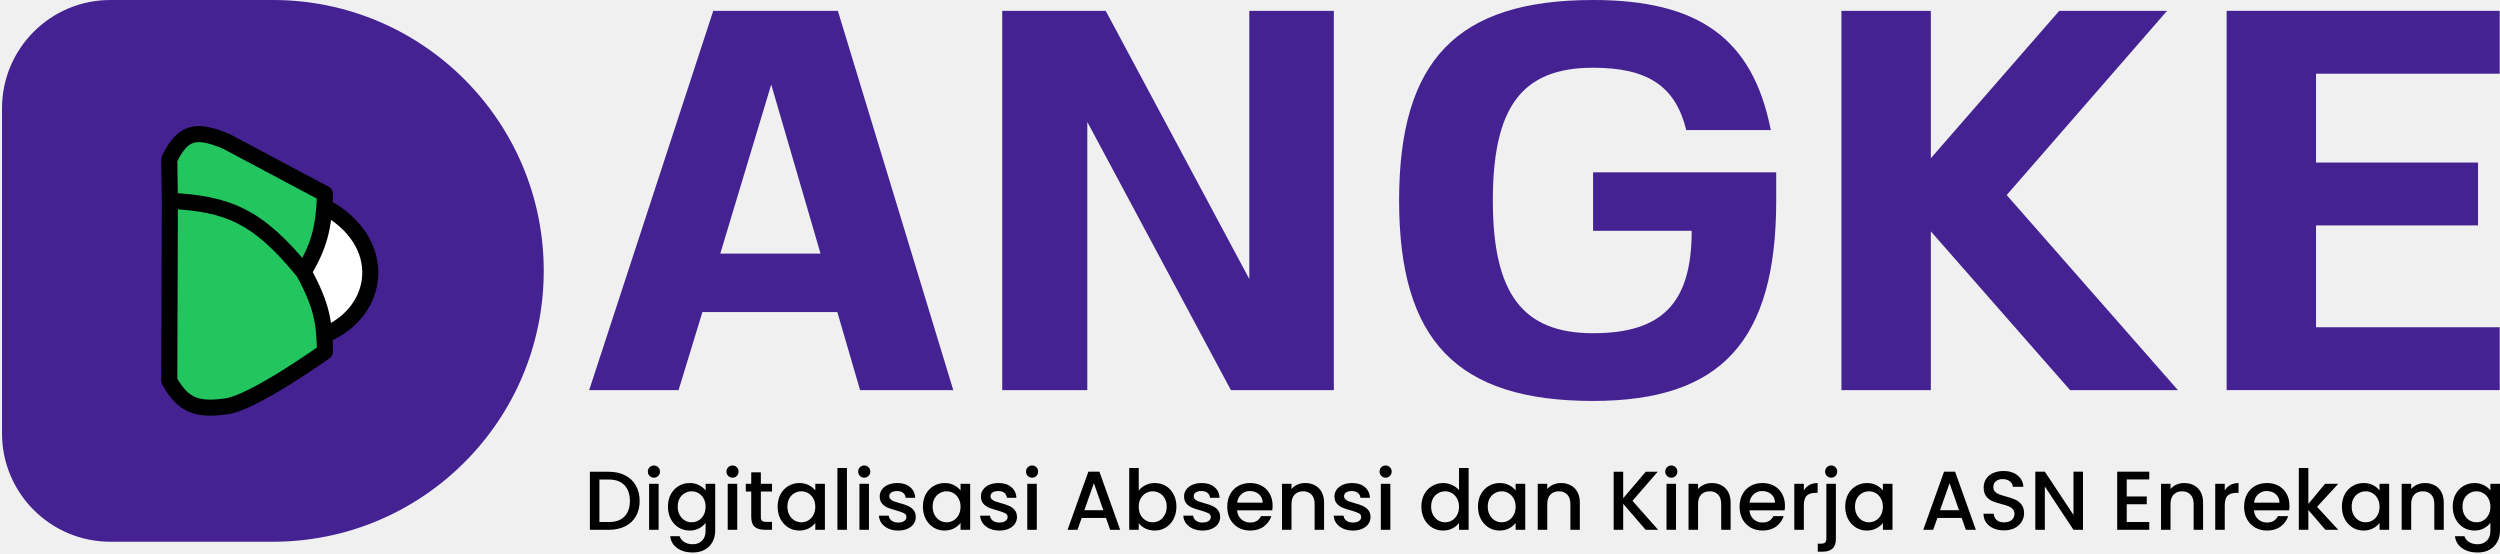
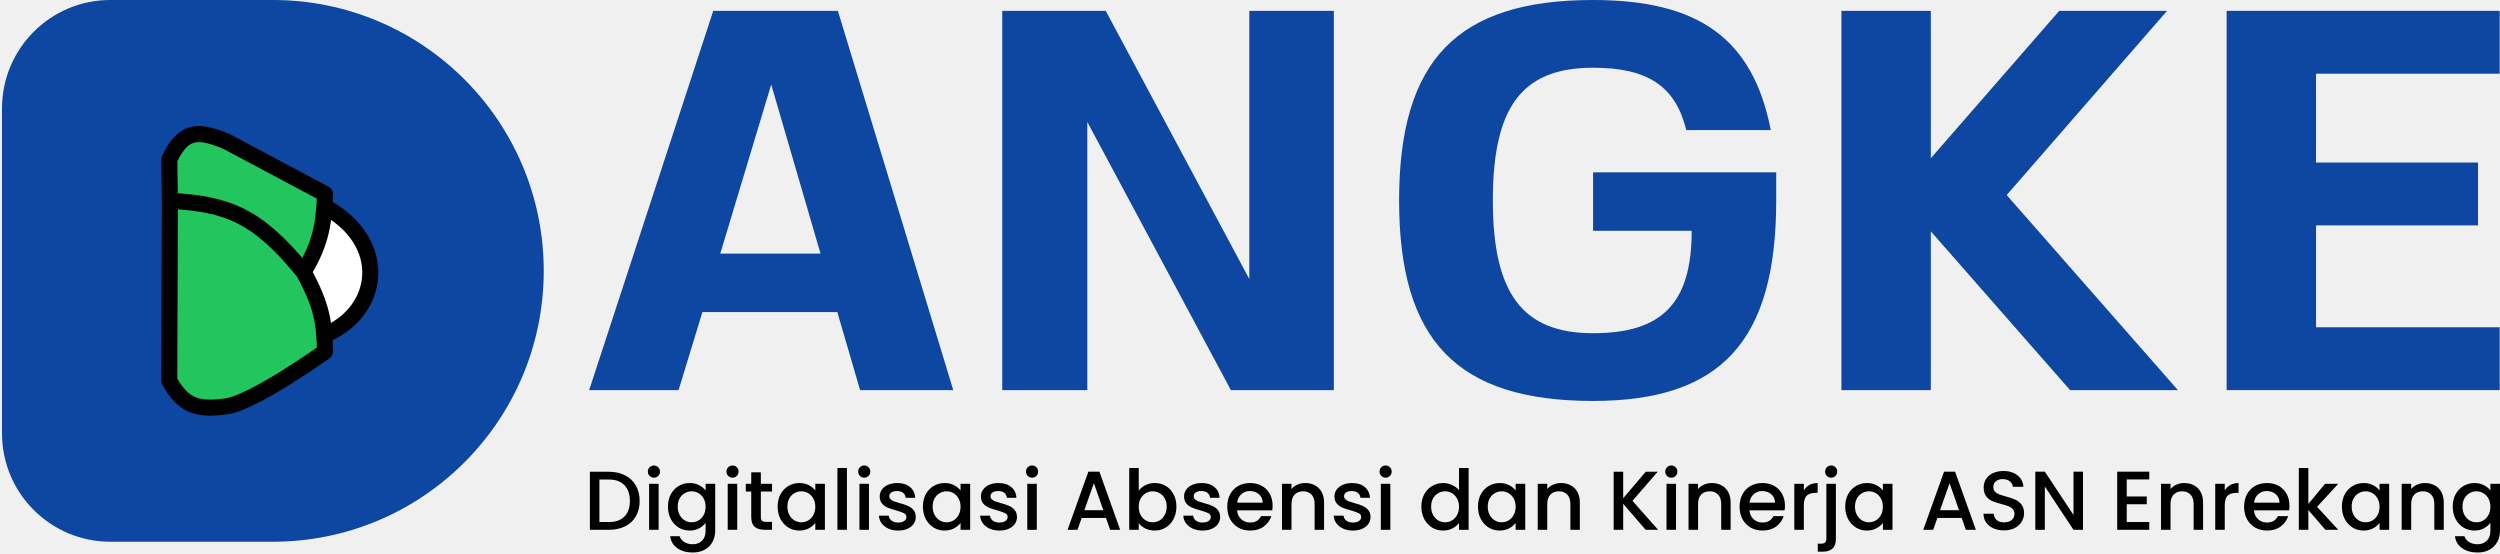
<svg xmlns="http://www.w3.org/2000/svg" width="623" height="138" viewBox="0 0 623 138" fill="none">
  <rect x="42.181" y="33.413" width="67.162" height="69.525" fill="#22C55E" />
  <path d="M78.805 56.722C79.019 55.513 79.674 54.426 80.644 53.672C81.628 52.906 82.865 52.539 84.108 52.645L85.147 52.733C89.096 53.068 92.131 56.37 92.131 60.334V75.823C92.131 79.847 88.637 82.979 84.637 82.541C81.754 82.225 79.394 80.105 78.772 77.272L77.432 71.169C76.998 69.192 76.957 67.149 77.31 65.156L78.805 56.722Z" fill="white" />
-   <path fill-rule="evenodd" clip-rule="evenodd" d="M27.5 0C12.588 0 0.5 12.088 0.5 27V108C0.5 122.912 12.588 135 27.5 135H68C105.279 135 135.5 104.779 135.5 67.5C135.5 30.221 105.279 0 68 0H27.5ZM88.394 79.017C95.518 71.734 94.331 59.052 84.832 53.569L81.57 51.685C81.641 50.677 81.692 49.611 81.726 48.472C81.737 48.138 81.558 47.826 81.264 47.666L57.471 34.674C57.447 34.661 57.422 34.649 57.397 34.638C53.715 33.047 50.815 32.282 48.36 33.023C45.857 33.778 44.104 35.998 42.437 39.518C42.379 39.641 42.35 39.775 42.352 39.911L42.499 50.16L42.352 94.712C42.351 94.857 42.386 94.999 42.454 95.128C44.221 98.492 46.144 100.523 48.603 101.529C51.028 102.521 53.824 102.45 57.17 101.972C58.991 101.712 61.424 100.681 63.971 99.363C66.546 98.031 69.338 96.35 71.909 94.707C74.481 93.063 76.844 91.45 78.563 90.248C79.423 89.647 80.122 89.148 80.607 88.8C80.849 88.625 81.038 88.489 81.167 88.395L81.314 88.288L81.364 88.251L81.364 88.251C81.365 88.251 81.365 88.251 80.839 87.535L81.365 88.251C81.597 88.079 81.733 87.806 81.727 87.517C81.699 86.145 81.654 84.872 81.569 83.655L84.832 81.771C86.189 80.988 87.376 80.058 88.394 79.017Z" fill="#442292" />
+   <path fill-rule="evenodd" clip-rule="evenodd" d="M27.5 0C12.588 0 0.5 12.088 0.5 27V108C0.5 122.912 12.588 135 27.5 135H68C105.279 135 135.5 104.779 135.5 67.5C135.5 30.221 105.279 0 68 0H27.5ZM88.394 79.017C95.518 71.734 94.331 59.052 84.832 53.569L81.57 51.685C81.641 50.677 81.692 49.611 81.726 48.472C81.737 48.138 81.558 47.826 81.264 47.666L57.471 34.674C57.447 34.661 57.422 34.649 57.397 34.638C53.715 33.047 50.815 32.282 48.36 33.023C45.857 33.778 44.104 35.998 42.437 39.518C42.379 39.641 42.35 39.775 42.352 39.911L42.499 50.16L42.352 94.712C42.351 94.857 42.386 94.999 42.454 95.128C44.221 98.492 46.144 100.523 48.603 101.529C51.028 102.521 53.824 102.45 57.17 101.972C58.991 101.712 61.424 100.681 63.971 99.363C66.546 98.031 69.338 96.35 71.909 94.707C74.481 93.063 76.844 91.45 78.563 90.248C79.423 89.647 80.122 89.148 80.607 88.8C80.849 88.625 81.038 88.489 81.167 88.395L81.314 88.288L81.364 88.251L81.364 88.251C81.365 88.251 81.365 88.251 80.839 87.535L81.365 88.251C81.597 88.079 81.733 87.806 81.727 87.517C81.699 86.145 81.654 84.872 81.569 83.655L84.832 81.771C86.189 80.988 87.376 80.058 88.394 79.017Z" fill="#0D47A1" />
  <path d="M81.163 51.637C96.955 60.323 94.981 77.44 81.163 83.362" stroke="black" stroke-width="4" />
  <path d="M75.664 67.797C79.502 61.212 80.723 56.977 80.994 48.315L56.432 35.25C48.83 32.049 45.583 32.723 42.181 39.719L42.333 50.034M75.664 67.797C80.179 76.042 80.841 80.279 80.994 87.623C80.994 87.623 63.282 100.303 56.432 101.256C49.581 102.209 45.72 101.407 42.181 94.842L42.333 50.034M75.664 67.797C64.193 53.655 56.675 50.793 42.333 50.034" stroke="black" stroke-width="4" stroke-linejoin="round" />
-   <path d="M622.927 18.363H577.155V40.507H617.527V56.169H577.155V81.553H622.927V97.216H554.876V2.701H622.927V18.363Z" fill="#442292" />
-   <path d="M481.163 2.701V39.427L513.164 2.701H540.033L500.066 48.608L542.733 97.216H515.864L481.163 57.655V97.216H458.885V2.701H481.163Z" fill="#442292" />
-   <path d="M396.995 57.519V42.937H442.632V49.958C442.632 84.929 428.995 99.916 396.995 99.916C363.104 99.916 348.657 84.929 348.657 49.958C348.657 14.987 363.104 0 396.995 0C423.459 0 436.826 9.722 441.282 32.405H420.218C417.518 21.468 410.632 16.878 396.995 16.878C379.307 16.878 372.015 26.599 372.015 49.958C372.015 73.182 379.442 83.038 396.995 83.038C414.277 83.038 421.568 75.477 421.568 57.519H396.995Z" fill="#442292" />
-   <path d="M311.329 2.701H332.392V97.216H306.738L270.957 30.38V97.216H249.759V2.701H275.548L311.329 69.537V2.701Z" fill="#442292" />
-   <path d="M214.332 97.216L208.661 77.773H175.04L169.099 97.216H146.821L177.741 2.701H208.796L237.555 97.216H214.332ZM192.188 21.064L179.496 63.191H204.475L192.188 21.064Z" fill="#442292" />
+   <path d="M622.927 18.363H577.155V40.507H617.527V56.169H577.155V81.553H622.927V97.216H554.876V2.701H622.927V18.363Z" fill="#0D47A1" />
+   <path d="M481.163 2.701V39.427L513.164 2.701H540.033L500.066 48.608L542.733 97.216H515.864L481.163 57.655V97.216H458.885V2.701H481.163Z" fill="#0D47A1" />
+   <path d="M396.995 57.519V42.937H442.632V49.958C442.632 84.929 428.995 99.916 396.995 99.916C363.104 99.916 348.657 84.929 348.657 49.958C348.657 14.987 363.104 0 396.995 0C423.459 0 436.826 9.722 441.282 32.405H420.218C417.518 21.468 410.632 16.878 396.995 16.878C379.307 16.878 372.015 26.599 372.015 49.958C372.015 73.182 379.442 83.038 396.995 83.038C414.277 83.038 421.568 75.477 421.568 57.519H396.995Z" fill="#0D47A1" />
+   <path d="M311.329 2.701H332.392V97.216H306.738L270.957 30.38V97.216H249.759V2.701H275.548L311.329 69.537V2.701Z" fill="#0D47A1" />
+   <path d="M214.332 97.216L208.661 77.773H175.04L169.099 97.216H146.821L177.741 2.701H208.796L237.555 97.216H214.332ZM192.188 21.064L179.496 63.191H204.475L192.188 21.064Z" fill="#0D47A1" />
  <path d="M616.631 120.371C617.519 120.371 618.303 120.551 618.983 120.912C619.677 121.259 620.218 121.696 620.606 122.223V120.558H623V132.213C623 133.267 622.778 134.204 622.334 135.023C621.89 135.855 621.245 136.507 620.398 136.979C619.566 137.451 618.567 137.686 617.401 137.686C615.847 137.686 614.557 137.319 613.53 136.583C612.504 135.862 611.921 134.877 611.782 133.628H614.134C614.314 134.225 614.696 134.703 615.279 135.064C615.875 135.439 616.583 135.626 617.401 135.626C618.359 135.626 619.129 135.335 619.711 134.752C620.308 134.169 620.606 133.323 620.606 132.213V130.298C620.204 130.839 619.656 131.297 618.962 131.672C618.282 132.033 617.505 132.213 616.631 132.213C615.632 132.213 614.717 131.963 613.884 131.464C613.066 130.95 612.413 130.243 611.928 129.341C611.456 128.425 611.22 127.392 611.22 126.24C611.22 125.088 611.456 124.069 611.928 123.181C612.413 122.293 613.066 121.606 613.884 121.12C614.717 120.621 615.632 120.371 616.631 120.371ZM620.606 126.282C620.606 125.491 620.44 124.804 620.107 124.221C619.788 123.639 619.365 123.195 618.837 122.889C618.31 122.584 617.741 122.431 617.131 122.431C616.52 122.431 615.951 122.584 615.424 122.889C614.897 123.181 614.467 123.618 614.134 124.2C613.815 124.769 613.655 125.449 613.655 126.24C613.655 127.031 613.815 127.725 614.134 128.321C614.467 128.918 614.897 129.376 615.424 129.695C615.965 130 616.534 130.153 617.131 130.153C617.741 130.153 618.31 130 618.837 129.695C619.365 129.389 619.788 128.946 620.107 128.363C620.44 127.766 620.606 127.072 620.606 126.282Z" fill="black" />
  <path d="M604.282 120.371C605.184 120.371 605.988 120.558 606.696 120.933C607.417 121.308 607.979 121.863 608.382 122.598C608.784 123.333 608.985 124.221 608.985 125.262V132.026H606.633V125.616C606.633 124.589 606.377 123.805 605.863 123.264C605.35 122.709 604.649 122.431 603.761 122.431C602.873 122.431 602.166 122.709 601.639 123.264C601.125 123.805 600.869 124.589 600.869 125.616V132.026H598.496V120.558H600.869V121.87C601.257 121.398 601.75 121.03 602.346 120.767C602.957 120.503 603.602 120.371 604.282 120.371Z" fill="black" />
  <path d="M583.6 126.24C583.6 125.088 583.836 124.069 584.307 123.181C584.793 122.293 585.445 121.606 586.264 121.12C587.096 120.621 588.012 120.371 589.011 120.371C589.913 120.371 590.696 120.551 591.362 120.912C592.042 121.259 592.583 121.696 592.986 122.223V120.558H595.379V132.026H592.986V130.319C592.583 130.86 592.035 131.311 591.342 131.672C590.648 132.033 589.857 132.213 588.969 132.213C587.984 132.213 587.082 131.963 586.264 131.464C585.445 130.95 584.793 130.243 584.307 129.341C583.836 128.425 583.6 127.392 583.6 126.24ZM592.986 126.282C592.986 125.491 592.819 124.804 592.486 124.221C592.167 123.639 591.744 123.195 591.217 122.889C590.689 122.584 590.121 122.431 589.51 122.431C588.9 122.431 588.331 122.584 587.804 122.889C587.276 123.181 586.846 123.618 586.513 124.2C586.194 124.769 586.035 125.449 586.035 126.24C586.035 127.031 586.194 127.725 586.513 128.321C586.846 128.918 587.276 129.376 587.804 129.695C588.345 130 588.914 130.153 589.51 130.153C590.121 130.153 590.689 130 591.217 129.695C591.744 129.389 592.167 128.946 592.486 128.363C592.819 127.766 592.986 127.072 592.986 126.282Z" fill="black" />
  <path d="M577.404 126.302L582.69 132.025H579.485L575.24 127.093V132.025H572.867V116.625H575.24V125.574L579.402 120.558H582.69L577.404 126.302Z" fill="black" />
  <path d="M570.532 126.011C570.532 126.441 570.504 126.83 570.448 127.177H561.687C561.756 128.092 562.096 128.828 562.707 129.383C563.317 129.938 564.066 130.215 564.954 130.215C566.231 130.215 567.132 129.681 567.66 128.613H570.22C569.873 129.667 569.241 130.534 568.326 131.214C567.424 131.88 566.3 132.213 564.954 132.213C563.858 132.213 562.873 131.97 561.999 131.485C561.139 130.985 560.459 130.291 559.959 129.403C559.474 128.502 559.231 127.461 559.231 126.282C559.231 125.102 559.467 124.069 559.939 123.181C560.424 122.279 561.097 121.585 561.957 121.1C562.831 120.614 563.83 120.371 564.954 120.371C566.036 120.371 567.001 120.607 567.847 121.079C568.693 121.55 569.352 122.216 569.824 123.077C570.296 123.923 570.532 124.901 570.532 126.011ZM568.055 125.262C568.041 124.388 567.729 123.687 567.119 123.16C566.508 122.633 565.752 122.369 564.85 122.369C564.032 122.369 563.331 122.633 562.748 123.16C562.165 123.673 561.819 124.374 561.708 125.262H568.055Z" fill="black" />
  <path d="M554.408 122.223C554.755 121.641 555.213 121.19 555.782 120.871C556.364 120.538 557.051 120.371 557.842 120.371V122.827H557.239C556.309 122.827 555.601 123.063 555.116 123.534C554.644 124.006 554.408 124.825 554.408 125.99V132.026H552.036V120.558H554.408V122.223Z" fill="black" />
  <path d="M544.306 120.371C545.208 120.371 546.012 120.558 546.72 120.933C547.441 121.308 548.003 121.863 548.406 122.598C548.808 123.333 549.009 124.221 549.009 125.262V132.026H546.657V125.616C546.657 124.589 546.401 123.805 545.887 123.264C545.374 122.709 544.673 122.431 543.785 122.431C542.897 122.431 542.19 122.709 541.663 123.264C541.149 123.805 540.893 124.589 540.893 125.616V132.026H538.52V120.558H540.893V121.87C541.281 121.398 541.774 121.03 542.37 120.767C542.981 120.503 543.626 120.371 544.306 120.371Z" fill="black" />
  <path d="M529.979 119.476V123.721H534.974V125.657H529.979V130.089H535.598V132.025H527.606V117.54H535.598V119.476H529.979Z" fill="black" />
  <path d="M519.084 132.025H516.711L509.573 121.224V132.025H507.2V117.54H509.573L516.711 128.32V117.54H519.084V132.025Z" fill="black" />
  <path d="M499.406 132.171C498.435 132.171 497.561 132.004 496.784 131.671C496.007 131.324 495.396 130.839 494.952 130.214C494.508 129.59 494.286 128.862 494.286 128.029H496.825C496.881 128.653 497.123 129.167 497.554 129.569C497.998 129.972 498.615 130.173 499.406 130.173C500.224 130.173 500.863 129.978 501.32 129.59C501.778 129.188 502.007 128.674 502.007 128.05C502.007 127.564 501.862 127.169 501.57 126.864C501.293 126.558 500.939 126.323 500.509 126.156C500.093 125.99 499.51 125.809 498.761 125.615C497.817 125.365 497.047 125.115 496.451 124.866C495.868 124.602 495.368 124.2 494.952 123.659C494.536 123.118 494.328 122.396 494.328 121.494C494.328 120.662 494.536 119.933 494.952 119.309C495.368 118.685 495.951 118.206 496.7 117.873C497.449 117.54 498.317 117.374 499.302 117.374C500.703 117.374 501.848 117.727 502.736 118.435C503.637 119.129 504.137 120.086 504.234 121.307H501.612C501.57 120.78 501.32 120.329 500.863 119.954C500.405 119.58 499.801 119.392 499.052 119.392C498.372 119.392 497.817 119.566 497.387 119.913C496.957 120.259 496.742 120.759 496.742 121.411C496.742 121.855 496.874 122.223 497.137 122.514C497.415 122.792 497.762 123.014 498.178 123.18C498.594 123.346 499.163 123.527 499.884 123.721C500.842 123.985 501.619 124.248 502.215 124.512C502.826 124.776 503.339 125.185 503.755 125.74C504.186 126.281 504.401 127.009 504.401 127.925C504.401 128.66 504.199 129.354 503.797 130.006C503.409 130.658 502.833 131.186 502.07 131.588C501.32 131.976 500.433 132.171 499.406 132.171Z" fill="black" />
  <path d="M488.85 129.07H482.794L481.753 132.025H479.276L484.458 117.54H487.206L492.388 132.025H489.89L488.85 129.07ZM488.184 127.134L485.832 120.412L483.46 127.134H488.184Z" fill="black" />
  <path d="M459.827 126.24C459.827 125.088 460.063 124.069 460.535 123.181C461.02 122.293 461.672 121.606 462.491 121.12C463.324 120.621 464.239 120.371 465.238 120.371C466.14 120.371 466.924 120.551 467.59 120.912C468.27 121.259 468.811 121.696 469.213 122.223V120.558H471.607V132.026H469.213V130.319C468.811 130.86 468.263 131.311 467.569 131.672C466.875 132.033 466.085 132.213 465.197 132.213C464.211 132.213 463.31 131.963 462.491 131.464C461.672 130.95 461.02 130.243 460.535 129.341C460.063 128.425 459.827 127.392 459.827 126.24ZM469.213 126.282C469.213 125.491 469.047 124.804 468.714 124.221C468.395 123.639 467.971 123.195 467.444 122.889C466.917 122.584 466.348 122.431 465.738 122.431C465.127 122.431 464.558 122.584 464.031 122.889C463.504 123.181 463.074 123.618 462.741 124.2C462.422 124.769 462.262 125.449 462.262 126.24C462.262 127.031 462.422 127.725 462.741 128.321C463.074 128.918 463.504 129.376 464.031 129.695C464.572 130 465.141 130.153 465.738 130.153C466.348 130.153 466.917 130 467.444 129.695C467.971 129.389 468.395 128.946 468.714 128.363C469.047 127.766 469.213 127.072 469.213 126.282Z" fill="black" />
  <path d="M456.338 119.039C455.908 119.039 455.547 118.893 455.256 118.601C454.964 118.31 454.819 117.949 454.819 117.519C454.819 117.089 454.964 116.728 455.256 116.437C455.547 116.146 455.908 116 456.338 116C456.754 116 457.108 116.146 457.399 116.437C457.691 116.728 457.836 117.089 457.836 117.519C457.836 117.949 457.691 118.31 457.399 118.601C457.108 118.893 456.754 119.039 456.338 119.039ZM457.503 134.273C457.503 135.396 457.219 136.208 456.65 136.708C456.095 137.221 455.284 137.478 454.215 137.478H452.987V135.48H453.799C454.285 135.48 454.624 135.383 454.819 135.188C455.027 135.008 455.131 134.703 455.131 134.273V120.558H457.503V134.273Z" fill="black" />
  <path d="M449.516 122.223C449.862 121.641 450.32 121.19 450.889 120.871C451.472 120.538 452.159 120.371 452.95 120.371V122.827H452.346C451.416 122.827 450.709 123.063 450.223 123.534C449.751 124.006 449.516 124.825 449.516 125.99V132.026H447.143V120.558H449.516V122.223Z" fill="black" />
  <path d="M444.809 126.011C444.809 126.441 444.781 126.83 444.725 127.177H435.964C436.033 128.092 436.373 128.828 436.983 129.383C437.594 129.938 438.343 130.215 439.231 130.215C440.507 130.215 441.409 129.681 441.937 128.613H444.496C444.15 129.667 443.518 130.534 442.603 131.214C441.701 131.88 440.577 132.213 439.231 132.213C438.135 132.213 437.15 131.97 436.276 131.485C435.416 130.985 434.736 130.291 434.236 129.403C433.751 128.502 433.508 127.461 433.508 126.282C433.508 125.102 433.744 124.069 434.215 123.181C434.701 122.279 435.374 121.585 436.234 121.1C437.108 120.614 438.107 120.371 439.231 120.371C440.313 120.371 441.278 120.607 442.124 121.079C442.97 121.55 443.629 122.216 444.101 123.077C444.573 123.923 444.809 124.901 444.809 126.011ZM442.332 125.262C442.318 124.388 442.006 123.687 441.395 123.16C440.785 122.633 440.029 122.369 439.127 122.369C438.308 122.369 437.608 122.633 437.025 123.16C436.442 123.673 436.095 124.374 435.984 125.262H442.332Z" fill="black" />
  <path d="M426.569 120.371C427.471 120.371 428.275 120.558 428.983 120.933C429.704 121.308 430.266 121.863 430.669 122.598C431.071 123.333 431.272 124.221 431.272 125.262V132.026H428.921V125.616C428.921 124.589 428.664 123.805 428.151 123.264C427.637 122.709 426.937 122.431 426.049 122.431C425.161 122.431 424.453 122.709 423.926 123.264C423.412 123.805 423.156 124.589 423.156 125.616V132.026H420.783V120.558H423.156V121.87C423.544 121.398 424.037 121.03 424.633 120.767C425.244 120.503 425.889 120.371 426.569 120.371Z" fill="black" />
  <path d="M416.503 119.039C416.073 119.039 415.712 118.893 415.42 118.601C415.129 118.31 414.983 117.949 414.983 117.519C414.983 117.089 415.129 116.728 415.42 116.437C415.712 116.146 416.073 116 416.503 116C416.919 116 417.273 116.146 417.564 116.437C417.855 116.728 418.001 117.089 418.001 117.519C418.001 117.949 417.855 118.31 417.564 118.601C417.273 118.893 416.919 119.039 416.503 119.039ZM417.668 120.558V132.025H415.296V120.558H417.668Z" fill="black" />
  <path d="M410.097 132.025L404.499 125.553V132.025H402.126V117.561H404.499V124.158L410.118 117.561H413.094L406.809 124.804L413.198 132.025H410.097Z" fill="black" />
  <path d="M388.99 120.371C389.892 120.371 390.696 120.558 391.404 120.933C392.125 121.308 392.687 121.863 393.09 122.598C393.492 123.333 393.693 124.221 393.693 125.262V132.026H391.341V125.616C391.341 124.589 391.085 123.805 390.571 123.264C390.058 122.709 389.357 122.431 388.469 122.431C387.581 122.431 386.874 122.709 386.347 123.264C385.833 123.805 385.577 124.589 385.577 125.616V132.026H383.204V120.558H385.577V121.87C385.965 121.398 386.458 121.03 387.054 120.767C387.665 120.503 388.31 120.371 388.99 120.371Z" fill="black" />
  <path d="M368.31 126.24C368.31 125.088 368.545 124.069 369.017 123.181C369.503 122.293 370.155 121.606 370.973 121.12C371.806 120.621 372.722 120.371 373.721 120.371C374.622 120.371 375.406 120.551 376.072 120.912C376.752 121.259 377.293 121.696 377.696 122.223V120.558H380.089V132.026H377.696V130.319C377.293 130.86 376.745 131.311 376.052 131.672C375.358 132.033 374.567 132.213 373.679 132.213C372.694 132.213 371.792 131.963 370.973 131.464C370.155 130.95 369.503 130.243 369.017 129.341C368.545 128.425 368.31 127.392 368.31 126.24ZM377.696 126.282C377.696 125.491 377.529 124.804 377.196 124.221C376.877 123.639 376.454 123.195 375.927 122.889C375.399 122.584 374.831 122.431 374.22 122.431C373.61 122.431 373.041 122.584 372.514 122.889C371.986 123.181 371.556 123.618 371.223 124.2C370.904 124.769 370.745 125.449 370.745 126.24C370.745 127.031 370.904 127.725 371.223 128.321C371.556 128.918 371.986 129.376 372.514 129.695C373.055 130 373.623 130.153 374.22 130.153C374.831 130.153 375.399 130 375.927 129.695C376.454 129.389 376.877 128.946 377.196 128.363C377.529 127.766 377.696 127.072 377.696 126.282Z" fill="black" />
  <path d="M354.204 126.24C354.204 125.088 354.44 124.068 354.912 123.18C355.397 122.292 356.049 121.605 356.868 121.12C357.7 120.62 358.623 120.371 359.636 120.371C360.385 120.371 361.121 120.537 361.842 120.87C362.577 121.189 363.16 121.619 363.59 122.16V116.625H365.984V132.025H363.59V130.298C363.202 130.853 362.661 131.311 361.967 131.671C361.287 132.032 360.503 132.212 359.615 132.212C358.616 132.212 357.7 131.963 356.868 131.463C356.049 130.95 355.397 130.242 354.912 129.34C354.44 128.425 354.204 127.391 354.204 126.24ZM363.59 126.281C363.59 125.49 363.424 124.804 363.091 124.221C362.772 123.638 362.348 123.194 361.821 122.889C361.294 122.584 360.725 122.431 360.115 122.431C359.504 122.431 358.935 122.584 358.408 122.889C357.881 123.18 357.451 123.617 357.118 124.2C356.799 124.769 356.639 125.449 356.639 126.24C356.639 127.03 356.799 127.724 357.118 128.321C357.451 128.917 357.881 129.375 358.408 129.694C358.949 129.999 359.518 130.152 360.115 130.152C360.725 130.152 361.294 129.999 361.821 129.694C362.348 129.389 362.772 128.945 363.091 128.362C363.424 127.766 363.59 127.072 363.59 126.281Z" fill="black" />
  <path d="M345.308 119.039C344.878 119.039 344.517 118.893 344.226 118.601C343.935 118.31 343.789 117.949 343.789 117.519C343.789 117.089 343.935 116.728 344.226 116.437C344.517 116.146 344.878 116 345.308 116C345.725 116 346.078 116.146 346.37 116.437C346.661 116.728 346.807 117.089 346.807 117.519C346.807 117.949 346.661 118.31 346.37 118.601C346.078 118.893 345.725 119.039 345.308 119.039ZM346.474 120.558V132.025H344.101V120.558H346.474Z" fill="black" />
  <path d="M337.146 132.213C336.244 132.213 335.433 132.053 334.711 131.734C334.003 131.401 333.442 130.957 333.025 130.402C332.609 129.833 332.387 129.202 332.359 128.508H334.815C334.857 128.994 335.086 129.403 335.502 129.736C335.932 130.055 336.466 130.215 337.104 130.215C337.77 130.215 338.284 130.09 338.645 129.84C339.019 129.577 339.206 129.244 339.206 128.841C339.206 128.411 338.998 128.092 338.582 127.884C338.18 127.676 337.535 127.447 336.647 127.197C335.786 126.961 335.086 126.733 334.545 126.511C334.003 126.289 333.532 125.949 333.129 125.491C332.741 125.033 332.547 124.429 332.547 123.68C332.547 123.07 332.727 122.515 333.088 122.015C333.449 121.502 333.962 121.1 334.628 120.808C335.308 120.517 336.085 120.371 336.959 120.371C338.263 120.371 339.31 120.704 340.101 121.37C340.906 122.022 341.336 122.917 341.392 124.055H339.019C338.978 123.541 338.769 123.132 338.395 122.827C338.02 122.522 337.514 122.369 336.876 122.369C336.251 122.369 335.772 122.487 335.44 122.723C335.107 122.959 334.94 123.271 334.94 123.659C334.94 123.965 335.051 124.221 335.273 124.429C335.495 124.637 335.766 124.804 336.085 124.929C336.404 125.04 336.876 125.186 337.5 125.366C338.332 125.588 339.012 125.817 339.539 126.053C340.081 126.275 340.545 126.608 340.934 127.052C341.322 127.496 341.523 128.085 341.537 128.821C341.537 129.473 341.357 130.055 340.996 130.569C340.635 131.082 340.122 131.485 339.456 131.776C338.804 132.067 338.034 132.213 337.146 132.213Z" fill="black" />
  <path d="M325.255 120.371C326.157 120.371 326.961 120.558 327.669 120.933C328.391 121.308 328.952 121.863 329.355 122.598C329.757 123.333 329.958 124.221 329.958 125.262V132.026H327.607V125.616C327.607 124.589 327.35 123.805 326.837 123.264C326.323 122.709 325.623 122.431 324.735 122.431C323.847 122.431 323.139 122.709 322.612 123.264C322.098 123.805 321.842 124.589 321.842 125.616V132.026H319.469V120.558H321.842V121.87C322.23 121.398 322.723 121.03 323.319 120.767C323.93 120.503 324.575 120.371 325.255 120.371Z" fill="black" />
  <path d="M317.134 126.011C317.134 126.441 317.106 126.83 317.05 127.177H308.289C308.358 128.092 308.698 128.828 309.309 129.383C309.919 129.938 310.668 130.215 311.556 130.215C312.833 130.215 313.735 129.681 314.262 128.613H316.822C316.475 129.667 315.843 130.534 314.928 131.214C314.026 131.88 312.902 132.213 311.556 132.213C310.46 132.213 309.475 131.97 308.601 131.485C307.741 130.985 307.061 130.291 306.561 129.403C306.076 128.502 305.833 127.461 305.833 126.282C305.833 125.102 306.069 124.069 306.541 123.181C307.026 122.279 307.699 121.585 308.559 121.1C309.433 120.614 310.432 120.371 311.556 120.371C312.638 120.371 313.603 120.607 314.449 121.079C315.295 121.55 315.954 122.216 316.426 123.077C316.898 123.923 317.134 124.901 317.134 126.011ZM314.657 125.262C314.643 124.388 314.331 123.687 313.721 123.16C313.11 122.633 312.354 122.369 311.452 122.369C310.634 122.369 309.933 122.633 309.35 123.16C308.767 123.673 308.421 124.374 308.31 125.262H314.657Z" fill="black" />
  <path d="M299.669 132.213C298.768 132.213 297.956 132.053 297.235 131.734C296.527 131.401 295.965 130.957 295.549 130.402C295.133 129.833 294.911 129.202 294.883 128.508H297.339C297.38 128.994 297.609 129.403 298.025 129.736C298.455 130.055 298.99 130.215 299.628 130.215C300.294 130.215 300.807 130.09 301.168 129.84C301.543 129.577 301.73 129.244 301.73 128.841C301.73 128.411 301.522 128.092 301.106 127.884C300.703 127.676 300.058 127.447 299.17 127.197C298.31 126.961 297.609 126.733 297.068 126.511C296.527 126.289 296.055 125.949 295.653 125.491C295.264 125.033 295.07 124.429 295.07 123.68C295.07 123.07 295.25 122.515 295.611 122.015C295.972 121.502 296.485 121.1 297.151 120.808C297.831 120.517 298.608 120.371 299.482 120.371C300.786 120.371 301.834 120.704 302.625 121.37C303.429 122.022 303.86 122.917 303.915 124.055H301.543C301.501 123.541 301.293 123.132 300.918 122.827C300.544 122.522 300.037 122.369 299.399 122.369C298.775 122.369 298.296 122.487 297.963 122.723C297.63 122.959 297.463 123.271 297.463 123.659C297.463 123.965 297.574 124.221 297.796 124.429C298.018 124.637 298.289 124.804 298.608 124.929C298.927 125.04 299.399 125.186 300.023 125.366C300.856 125.588 301.536 125.817 302.063 126.053C302.604 126.275 303.069 126.608 303.457 127.052C303.846 127.496 304.047 128.085 304.061 128.821C304.061 129.473 303.88 130.055 303.52 130.569C303.159 131.082 302.646 131.485 301.98 131.776C301.327 132.067 300.557 132.213 299.669 132.213Z" fill="black" />
  <path d="M283.775 122.264C284.177 121.709 284.725 121.259 285.419 120.912C286.127 120.551 286.911 120.371 287.771 120.371C288.784 120.371 289.699 120.613 290.518 121.099C291.336 121.585 291.982 122.278 292.453 123.18C292.925 124.068 293.161 125.088 293.161 126.24C293.161 127.391 292.925 128.425 292.453 129.34C291.982 130.242 291.33 130.95 290.497 131.463C289.678 131.963 288.77 132.212 287.771 132.212C286.883 132.212 286.092 132.039 285.398 131.692C284.718 131.345 284.177 130.901 283.775 130.36V132.025H281.402V116.625H283.775V122.264ZM290.747 126.24C290.747 125.449 290.58 124.769 290.247 124.2C289.928 123.617 289.498 123.18 288.957 122.889C288.43 122.584 287.861 122.431 287.25 122.431C286.654 122.431 286.085 122.584 285.544 122.889C285.017 123.194 284.587 123.638 284.254 124.221C283.934 124.804 283.775 125.49 283.775 126.281C283.775 127.072 283.934 127.766 284.254 128.362C284.587 128.945 285.017 129.389 285.544 129.694C286.085 129.999 286.654 130.152 287.25 130.152C287.861 130.152 288.43 129.999 288.957 129.694C289.498 129.375 289.928 128.917 290.247 128.321C290.58 127.724 290.747 127.03 290.747 126.24Z" fill="black" />
  <path d="M275.611 129.07H269.555L268.515 132.025H266.038L271.22 117.54H273.967L279.149 132.025H276.652L275.611 129.07ZM274.945 127.134L272.594 120.412L270.221 127.134H274.945Z" fill="black" />
  <path d="M257.204 119.039C256.774 119.039 256.413 118.893 256.122 118.601C255.831 118.31 255.685 117.949 255.685 117.519C255.685 117.089 255.831 116.728 256.122 116.437C256.413 116.146 256.774 116 257.204 116C257.621 116 257.974 116.146 258.266 116.437C258.557 116.728 258.703 117.089 258.703 117.519C258.703 117.949 258.557 118.31 258.266 118.601C257.974 118.893 257.621 119.039 257.204 119.039ZM258.37 120.558V132.025H255.997V120.558H258.37Z" fill="black" />
  <path d="M249.042 132.213C248.14 132.213 247.329 132.053 246.607 131.734C245.899 131.401 245.338 130.957 244.921 130.402C244.505 129.833 244.283 129.202 244.255 128.508H246.711C246.753 128.994 246.982 129.403 247.398 129.736C247.828 130.055 248.362 130.215 249 130.215C249.666 130.215 250.18 130.09 250.541 129.84C250.915 129.577 251.102 129.244 251.102 128.841C251.102 128.411 250.894 128.092 250.478 127.884C250.076 127.676 249.431 127.447 248.543 127.197C247.682 126.961 246.982 126.733 246.441 126.511C245.899 126.289 245.428 125.949 245.025 125.491C244.637 125.033 244.443 124.429 244.443 123.68C244.443 123.07 244.623 122.515 244.984 122.015C245.345 121.502 245.858 121.1 246.524 120.808C247.204 120.517 247.981 120.371 248.855 120.371C250.159 120.371 251.206 120.704 251.997 121.37C252.802 122.022 253.232 122.917 253.288 124.055H250.915C250.873 123.541 250.665 123.132 250.291 122.827C249.916 122.522 249.41 122.369 248.772 122.369C248.147 122.369 247.668 122.487 247.336 122.723C247.003 122.959 246.836 123.271 246.836 123.659C246.836 123.965 246.947 124.221 247.169 124.429C247.391 124.637 247.662 124.804 247.981 124.929C248.3 125.04 248.772 125.186 249.396 125.366C250.228 125.588 250.908 125.817 251.435 126.053C251.977 126.275 252.441 126.608 252.83 127.052C253.218 127.496 253.419 128.085 253.433 128.821C253.433 129.473 253.253 130.055 252.892 130.569C252.531 131.082 252.018 131.485 251.352 131.776C250.7 132.067 249.93 132.213 249.042 132.213Z" fill="black" />
  <path d="M229.984 126.24C229.984 125.088 230.22 124.069 230.692 123.181C231.178 122.293 231.83 121.606 232.648 121.12C233.481 120.621 234.396 120.371 235.395 120.371C236.297 120.371 237.081 120.551 237.747 120.912C238.427 121.259 238.968 121.696 239.37 122.223V120.558H241.764V132.026H239.37V130.319C238.968 130.86 238.42 131.311 237.726 131.672C237.033 132.033 236.242 132.213 235.354 132.213C234.369 132.213 233.467 131.963 232.648 131.464C231.83 130.95 231.178 130.243 230.692 129.341C230.22 128.425 229.984 127.392 229.984 126.24ZM239.37 126.282C239.37 125.491 239.204 124.804 238.871 124.221C238.552 123.639 238.129 123.195 237.601 122.889C237.074 122.584 236.505 122.431 235.895 122.431C235.284 122.431 234.716 122.584 234.188 122.889C233.661 123.181 233.231 123.618 232.898 124.2C232.579 124.769 232.419 125.449 232.419 126.24C232.419 127.031 232.579 127.725 232.898 128.321C233.231 128.918 233.661 129.376 234.188 129.695C234.729 130 235.298 130.153 235.895 130.153C236.505 130.153 237.074 130 237.601 129.695C238.129 129.389 238.552 128.946 238.871 128.363C239.204 127.766 239.37 127.072 239.37 126.282Z" fill="black" />
  <path d="M223.821 132.213C222.919 132.213 222.107 132.053 221.386 131.734C220.678 131.401 220.116 130.957 219.7 130.402C219.284 129.833 219.062 129.202 219.034 128.508H221.49C221.532 128.994 221.761 129.403 222.177 129.736C222.607 130.055 223.141 130.215 223.779 130.215C224.445 130.215 224.959 130.09 225.319 129.84C225.694 129.577 225.881 129.244 225.881 128.841C225.881 128.411 225.673 128.092 225.257 127.884C224.855 127.676 224.209 127.447 223.321 127.197C222.461 126.961 221.761 126.733 221.219 126.511C220.678 126.289 220.207 125.949 219.804 125.491C219.416 125.033 219.221 124.429 219.221 123.68C219.221 123.07 219.402 122.515 219.763 122.015C220.123 121.502 220.637 121.1 221.303 120.808C221.983 120.517 222.759 120.371 223.634 120.371C224.938 120.371 225.985 120.704 226.776 121.37C227.581 122.022 228.011 122.917 228.066 124.055H225.694C225.652 123.541 225.444 123.132 225.07 122.827C224.695 122.522 224.189 122.369 223.55 122.369C222.926 122.369 222.447 122.487 222.114 122.723C221.781 122.959 221.615 123.271 221.615 123.659C221.615 123.965 221.726 124.221 221.948 124.429C222.17 124.637 222.44 124.804 222.759 124.929C223.079 125.04 223.55 125.186 224.175 125.366C225.007 125.588 225.687 125.817 226.214 126.053C226.755 126.275 227.22 126.608 227.609 127.052C227.997 127.496 228.198 128.085 228.212 128.821C228.212 129.473 228.032 130.055 227.671 130.569C227.31 131.082 226.797 131.485 226.131 131.776C225.479 132.067 224.709 132.213 223.821 132.213Z" fill="black" />
  <path d="M215.378 119.039C214.948 119.039 214.587 118.893 214.295 118.601C214.004 118.31 213.858 117.949 213.858 117.519C213.858 117.089 214.004 116.728 214.295 116.437C214.587 116.146 214.948 116 215.378 116C215.794 116 216.148 116.146 216.439 116.437C216.73 116.728 216.876 117.089 216.876 117.519C216.876 117.949 216.73 118.31 216.439 118.601C216.148 118.893 215.794 119.039 215.378 119.039ZM216.543 120.558V132.025H214.171V120.558H216.543Z" fill="black" />
  <path d="M211.056 116.625V132.025H208.683V116.625H211.056Z" fill="black" />
  <path d="M193.788 126.24C193.788 125.088 194.023 124.069 194.495 123.181C194.981 122.293 195.633 121.606 196.451 121.12C197.284 120.621 198.2 120.371 199.199 120.371C200.1 120.371 200.884 120.551 201.55 120.912C202.23 121.259 202.771 121.696 203.174 122.223V120.558H205.567V132.026H203.174V130.319C202.771 130.86 202.223 131.311 201.53 131.672C200.836 132.033 200.045 132.213 199.157 132.213C198.172 132.213 197.27 131.963 196.451 131.464C195.633 130.95 194.981 130.243 194.495 129.341C194.023 128.425 193.788 127.392 193.788 126.24ZM203.174 126.282C203.174 125.491 203.007 124.804 202.674 124.221C202.355 123.639 201.932 123.195 201.405 122.889C200.877 122.584 200.309 122.431 199.698 122.431C199.088 122.431 198.519 122.584 197.992 122.889C197.464 123.181 197.034 123.618 196.701 124.2C196.382 124.769 196.223 125.449 196.223 126.24C196.223 127.031 196.382 127.725 196.701 128.321C197.034 128.918 197.464 129.376 197.992 129.695C198.533 130 199.102 130.153 199.698 130.153C200.309 130.153 200.877 130 201.405 129.695C201.932 129.389 202.355 128.946 202.674 128.363C203.007 127.766 203.174 127.072 203.174 126.282Z" fill="black" />
  <path d="M189.603 122.493V128.841C189.603 129.271 189.7 129.583 189.894 129.777C190.102 129.958 190.449 130.048 190.934 130.048H192.391V132.025H190.518C189.45 132.025 188.631 131.775 188.062 131.276C187.494 130.776 187.209 129.965 187.209 128.841V122.493H185.856V120.558H187.209V117.707H189.603V120.558H192.391V122.493H189.603Z" fill="black" />
  <path d="M182.555 119.039C182.125 119.039 181.764 118.893 181.473 118.601C181.181 118.31 181.036 117.949 181.036 117.519C181.036 117.089 181.181 116.728 181.473 116.437C181.764 116.146 182.125 116 182.555 116C182.971 116 183.325 116.146 183.616 116.437C183.908 116.728 184.053 117.089 184.053 117.519C184.053 117.949 183.908 118.31 183.616 118.601C183.325 118.893 182.971 119.039 182.555 119.039ZM183.72 120.558V132.025H181.348V120.558H183.72Z" fill="black" />
  <path d="M171.863 120.371C172.751 120.371 173.535 120.551 174.214 120.912C174.908 121.259 175.449 121.696 175.838 122.223V120.558H178.231V132.213C178.231 133.267 178.009 134.204 177.565 135.023C177.121 135.855 176.476 136.507 175.63 136.979C174.797 137.451 173.798 137.686 172.633 137.686C171.079 137.686 169.788 137.319 168.762 136.583C167.735 135.862 167.152 134.877 167.014 133.628H169.365C169.546 134.225 169.927 134.703 170.51 135.064C171.107 135.439 171.814 135.626 172.633 135.626C173.59 135.626 174.36 135.335 174.943 134.752C175.539 134.169 175.838 133.323 175.838 132.213V130.298C175.435 130.839 174.887 131.297 174.194 131.672C173.514 132.033 172.737 132.213 171.863 132.213C170.864 132.213 169.948 131.963 169.116 131.464C168.297 130.95 167.645 130.243 167.159 129.341C166.688 128.425 166.452 127.392 166.452 126.24C166.452 125.088 166.688 124.069 167.159 123.181C167.645 122.293 168.297 121.606 169.116 121.12C169.948 120.621 170.864 120.371 171.863 120.371ZM175.838 126.282C175.838 125.491 175.671 124.804 175.338 124.221C175.019 123.639 174.596 123.195 174.069 122.889C173.542 122.584 172.973 122.431 172.362 122.431C171.752 122.431 171.183 122.584 170.656 122.889C170.128 123.181 169.698 123.618 169.365 124.2C169.046 124.769 168.887 125.449 168.887 126.24C168.887 127.031 169.046 127.725 169.365 128.321C169.698 128.918 170.128 129.376 170.656 129.695C171.197 130 171.766 130.153 172.362 130.153C172.973 130.153 173.542 130 174.069 129.695C174.596 129.389 175.019 128.946 175.338 128.363C175.671 127.766 175.838 127.072 175.838 126.282Z" fill="black" />
  <path d="M162.963 119.039C162.533 119.039 162.172 118.893 161.88 118.601C161.589 118.31 161.443 117.949 161.443 117.519C161.443 117.089 161.589 116.728 161.88 116.437C162.172 116.146 162.533 116 162.963 116C163.379 116 163.733 116.146 164.024 116.437C164.315 116.728 164.461 117.089 164.461 117.519C164.461 117.949 164.315 118.31 164.024 118.601C163.733 118.893 163.379 119.039 162.963 119.039ZM164.128 120.558V132.025H161.756V120.558H164.128Z" fill="black" />
  <path d="M151.724 117.561C153.264 117.561 154.61 117.859 155.762 118.456C156.927 119.039 157.822 119.885 158.446 120.995C159.085 122.091 159.404 123.374 159.404 124.845C159.404 126.316 159.085 127.592 158.446 128.674C157.822 129.757 156.927 130.589 155.762 131.172C154.61 131.741 153.264 132.025 151.724 132.025H147V117.561H151.724ZM151.724 130.09C153.417 130.09 154.714 129.632 155.616 128.716C156.518 127.8 156.969 126.51 156.969 124.845C156.969 123.166 156.518 121.855 155.616 120.912C154.714 119.968 153.417 119.497 151.724 119.497H149.373V130.09H151.724Z" fill="black" />
</svg>
